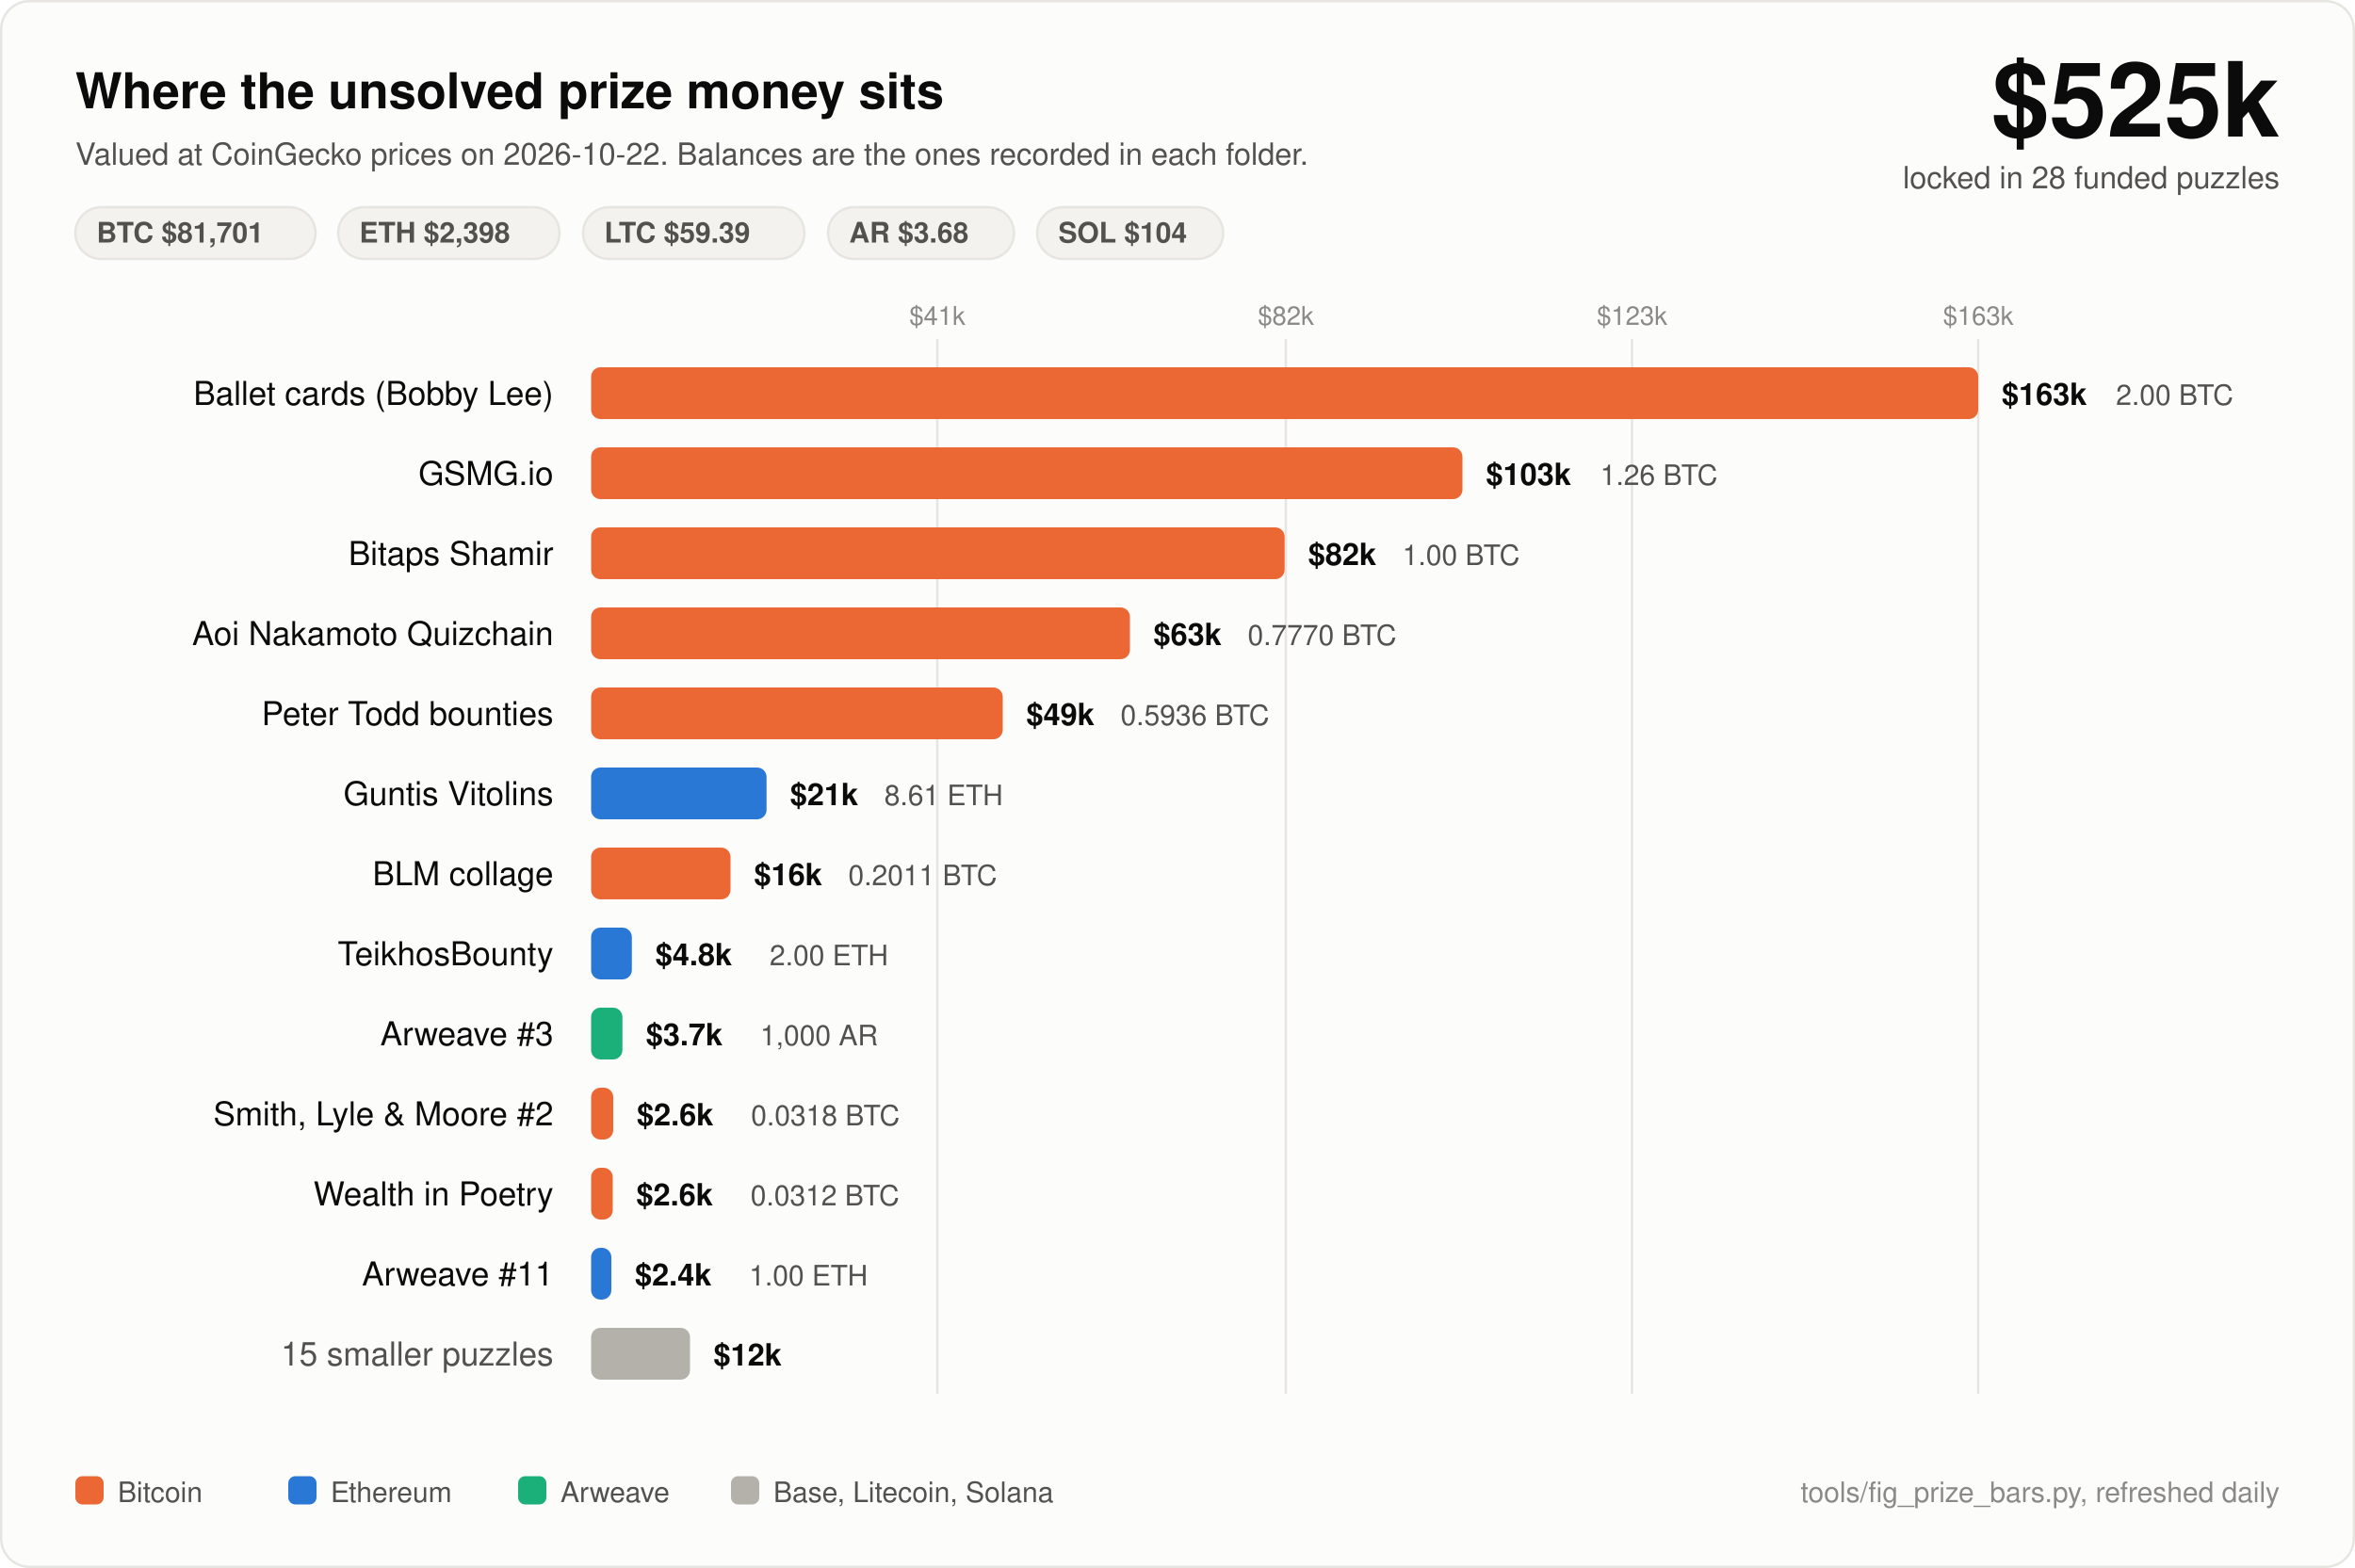
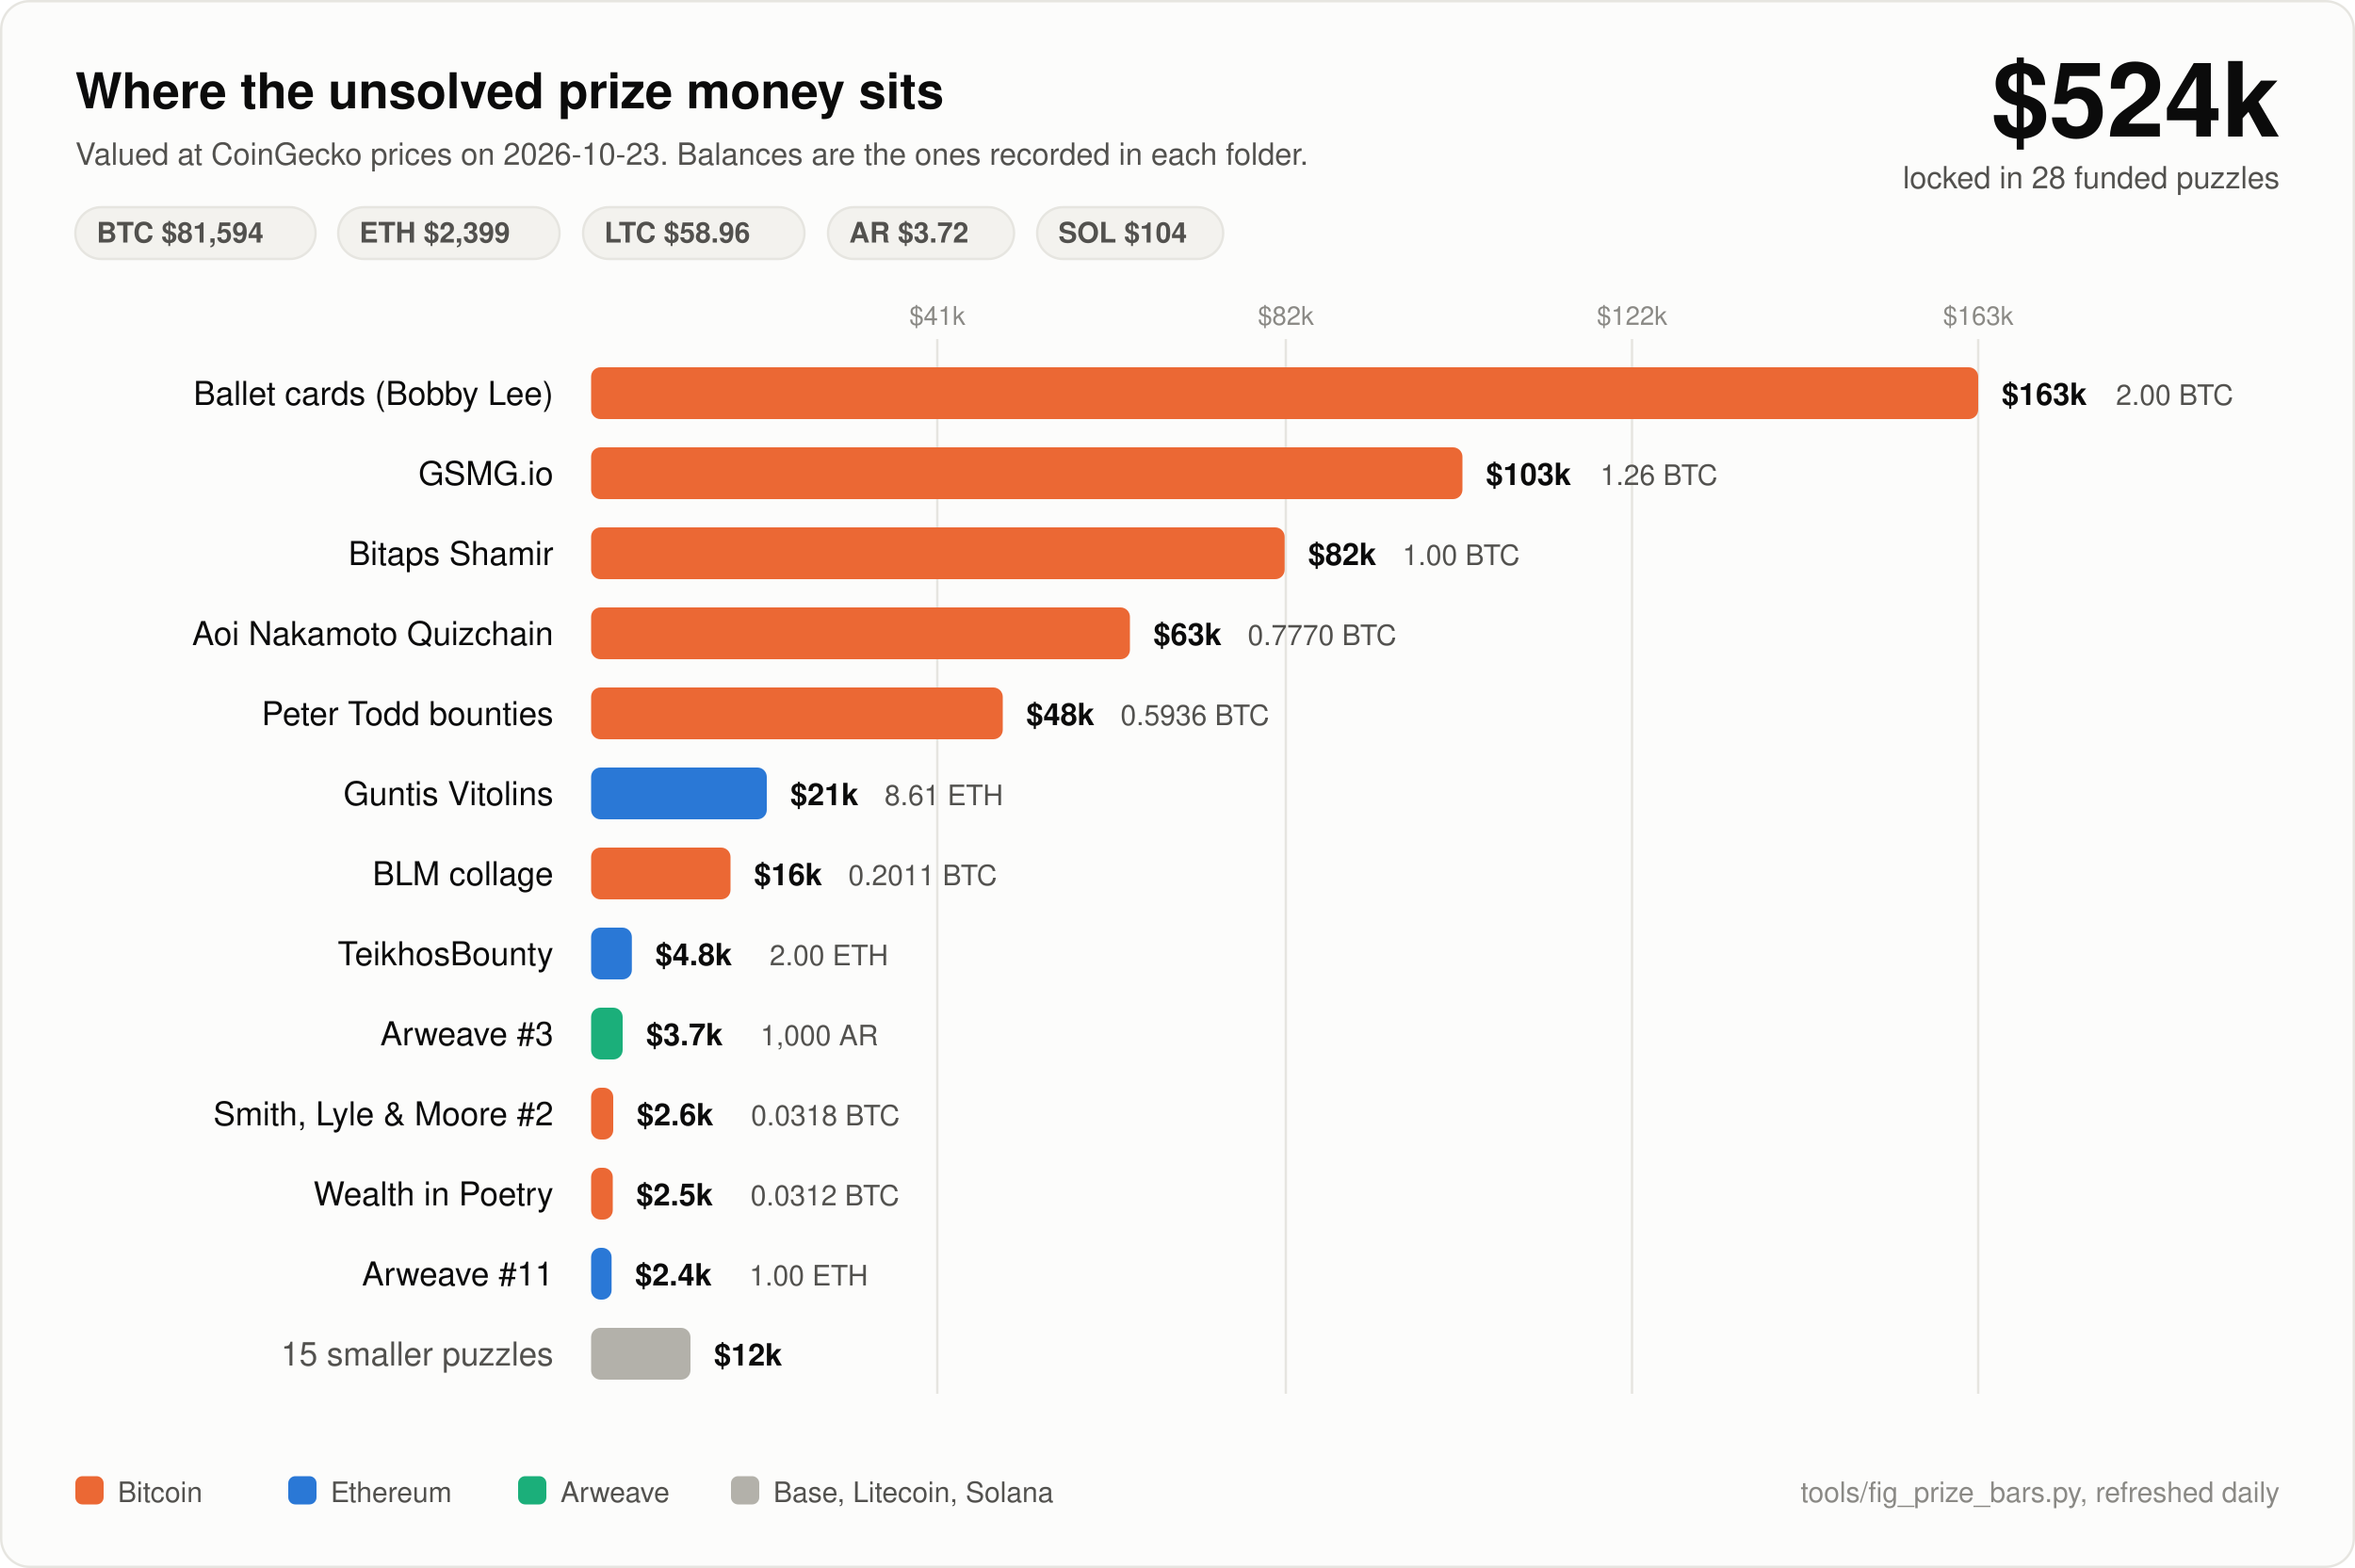
<svg xmlns="http://www.w3.org/2000/svg" width="1000" height="666" viewBox="0 0 1000 666" font-family="ui-sans-serif, -apple-system, Segoe UI, Helvetica, Arial, sans-serif">
  <rect x="0.5" y="0.5" width="999" height="665" rx="12" fill="#fcfcfb" stroke="#e6e5e0" />
  <text x="32" y="46" fill="#0b0b0b" font-size="21" font-weight="700">Where the unsolved prize money sits</text>
-   <text x="32" y="70" fill="#52514e" font-size="13">Valued at CoinGecko prices on 2026-10-22. Balances are the ones recorded in each folder.</text>
-   <text x="968" y="58" fill="#0b0b0b" font-size="44" font-weight="700" text-anchor="end">$525k</text>
+   <text x="32" y="70" fill="#52514e" font-size="13">Valued at CoinGecko prices on 2026-10-23. Balances are the ones recorded in each folder.</text>
+   <text x="968" y="58" fill="#0b0b0b" font-size="44" font-weight="700" text-anchor="end">$524k</text>
  <text x="968" y="80" fill="#52514e" font-size="13" text-anchor="end">locked in 28 funded puzzles</text>
  <rect x="32" y="88" width="102" height="22" rx="11" fill="#f3f2ee" stroke="#e6e5e0" />
-   <text x="41" y="103" fill="#52514e" font-size="12" font-weight="600">BTC $81,701</text>
+   <text x="41" y="103" fill="#52514e" font-size="12" font-weight="600">BTC $81,594</text>
  <rect x="143.6" y="88" width="94" height="22" rx="11" fill="#f3f2ee" stroke="#e6e5e0" />
-   <text x="152.6" y="103" fill="#52514e" font-size="12" font-weight="600">ETH $2,398</text>
+   <text x="152.6" y="103" fill="#52514e" font-size="12" font-weight="600">ETH $2,399</text>
  <rect x="247.6" y="88" width="94" height="22" rx="11" fill="#f3f2ee" stroke="#e6e5e0" />
-   <text x="256.6" y="103" fill="#52514e" font-size="12" font-weight="600">LTC $59.39</text>
+   <text x="256.6" y="103" fill="#52514e" font-size="12" font-weight="600">LTC $58.96</text>
  <rect x="351.6" y="88" width="79" height="22" rx="11" fill="#f3f2ee" stroke="#e6e5e0" />
-   <text x="360.6" y="103" fill="#52514e" font-size="12" font-weight="600">AR $3.68</text>
+   <text x="360.6" y="103" fill="#52514e" font-size="12" font-weight="600">AR $3.72</text>
  <rect x="440.4" y="88" width="79" height="22" rx="11" fill="#f3f2ee" stroke="#e6e5e0" />
  <text x="449.4" y="103" fill="#52514e" font-size="12" font-weight="600">SOL $104</text>
  <line x1="398" y1="144" x2="398" y2="592" stroke="#e6e5e0" stroke-width="1" />
  <text x="398" y="138" fill="#8a8985" font-size="11" text-anchor="middle">$41k</text>
  <line x1="546" y1="144" x2="546" y2="592" stroke="#e6e5e0" stroke-width="1" />
  <text x="546" y="138" fill="#8a8985" font-size="11" text-anchor="middle">$82k</text>
  <line x1="693" y1="144" x2="693" y2="592" stroke="#e6e5e0" stroke-width="1" />
-   <text x="693" y="138" fill="#8a8985" font-size="11" text-anchor="middle">$123k</text>
+   <text x="693" y="138" fill="#8a8985" font-size="11" text-anchor="middle">$122k</text>
  <line x1="840" y1="144" x2="840" y2="592" stroke="#e6e5e0" stroke-width="1" />
  <text x="840" y="138" fill="#8a8985" font-size="11" text-anchor="middle">$163k</text>
  <text x="235" y="172" fill="#0b0b0b" font-size="14" text-anchor="end">Ballet cards (Bobby Lee)</text>
  <rect x="251" y="156" width="589.0" height="22" rx="4" fill="#eb6834" />
  <text x="850.0" y="172" fill="#0b0b0b" font-size="13" font-weight="600">$163k</text>
  <text x="898.5" y="172" fill="#52514e" font-size="12">2.00 BTC</text>
  <text x="235" y="206" fill="#0b0b0b" font-size="14" text-anchor="end">GSMG.io</text>
  <rect x="251" y="190" width="370.0" height="22" rx="4" fill="#eb6834" />
  <text x="631.0" y="206" fill="#0b0b0b" font-size="13" font-weight="600">$103k</text>
  <text x="679.5" y="206" fill="#52514e" font-size="12">1.26 BTC</text>
  <text x="235" y="240" fill="#0b0b0b" font-size="14" text-anchor="end">Bitaps Shamir</text>
  <rect x="251" y="224" width="294.5" height="22" rx="4" fill="#eb6834" />
  <text x="555.5" y="240" fill="#0b0b0b" font-size="13" font-weight="600">$82k</text>
  <text x="595.5" y="240" fill="#52514e" font-size="12">1.00 BTC</text>
  <text x="235" y="274" fill="#0b0b0b" font-size="14" text-anchor="end">Aoi Nakamoto Quizchain</text>
  <rect x="251" y="258" width="228.8" height="22" rx="4" fill="#eb6834" />
  <text x="489.8" y="274" fill="#0b0b0b" font-size="13" font-weight="600">$63k</text>
  <text x="529.8" y="274" fill="#52514e" font-size="12">0.7770 BTC</text>
  <text x="235" y="308" fill="#0b0b0b" font-size="14" text-anchor="end">Peter Todd bounties</text>
  <rect x="251" y="292" width="174.8" height="22" rx="4" fill="#eb6834" />
-   <text x="435.8" y="308" fill="#0b0b0b" font-size="13" font-weight="600">$49k</text>
+   <text x="435.8" y="308" fill="#0b0b0b" font-size="13" font-weight="600">$48k</text>
  <text x="475.8" y="308" fill="#52514e" font-size="12">0.5936 BTC</text>
  <text x="235" y="342" fill="#0b0b0b" font-size="14" text-anchor="end">Guntis Vitolins</text>
-   <rect x="251" y="326" width="74.5" height="22" rx="4" fill="#2a78d6" />
-   <text x="335.5" y="342" fill="#0b0b0b" font-size="13" font-weight="600">$21k</text>
-   <text x="375.5" y="342" fill="#52514e" font-size="12">8.61 ETH</text>
+   <rect x="251" y="326" width="74.6" height="22" rx="4" fill="#2a78d6" />
+   <text x="335.6" y="342" fill="#0b0b0b" font-size="13" font-weight="600">$21k</text>
+   <text x="375.6" y="342" fill="#52514e" font-size="12">8.61 ETH</text>
  <text x="235" y="376" fill="#0b0b0b" font-size="14" text-anchor="end">BLM collage</text>
  <rect x="251" y="360" width="59.2" height="22" rx="4" fill="#eb6834" />
  <text x="320.2" y="376" fill="#0b0b0b" font-size="13" font-weight="600">$16k</text>
  <text x="360.2" y="376" fill="#52514e" font-size="12">0.2011 BTC</text>
  <text x="235" y="410" fill="#0b0b0b" font-size="14" text-anchor="end">TeikhosBounty</text>
  <rect x="251" y="394" width="17.3" height="22" rx="4" fill="#2a78d6" />
  <text x="278.3" y="410" fill="#0b0b0b" font-size="13" font-weight="600">$4.8k</text>
  <text x="326.8" y="410" fill="#52514e" font-size="12">2.00 ETH</text>
  <text x="235" y="444" fill="#0b0b0b" font-size="14" text-anchor="end">Arweave #3</text>
-   <rect x="251" y="428" width="13.3" height="22" rx="4" fill="#1baf7a" />
-   <text x="274.3" y="444" fill="#0b0b0b" font-size="13" font-weight="600">$3.7k</text>
-   <text x="322.8" y="444" fill="#52514e" font-size="12">1,000 AR</text>
+   <rect x="251" y="428" width="13.4" height="22" rx="4" fill="#1baf7a" />
+   <text x="274.4" y="444" fill="#0b0b0b" font-size="13" font-weight="600">$3.7k</text>
+   <text x="322.9" y="444" fill="#52514e" font-size="12">1,000 AR</text>
  <text x="235" y="478" fill="#0b0b0b" font-size="14" text-anchor="end">Smith, Lyle &amp; Moore #2</text>
  <rect x="251" y="462" width="9.4" height="22" rx="4" fill="#eb6834" />
  <text x="270.4" y="478" fill="#0b0b0b" font-size="13" font-weight="600">$2.6k</text>
  <text x="318.9" y="478" fill="#52514e" font-size="12">0.0318 BTC</text>
  <text x="235" y="512" fill="#0b0b0b" font-size="14" text-anchor="end">Wealth in Poetry</text>
  <rect x="251" y="496" width="9.2" height="22" rx="4" fill="#eb6834" />
-   <text x="270.2" y="512" fill="#0b0b0b" font-size="13" font-weight="600">$2.6k</text>
+   <text x="270.2" y="512" fill="#0b0b0b" font-size="13" font-weight="600">$2.5k</text>
  <text x="318.7" y="512" fill="#52514e" font-size="12">0.0312 BTC</text>
  <text x="235" y="546" fill="#0b0b0b" font-size="14" text-anchor="end">Arweave #11</text>
-   <rect x="251" y="530" width="8.6" height="22" rx="4" fill="#2a78d6" />
-   <text x="269.6" y="546" fill="#0b0b0b" font-size="13" font-weight="600">$2.4k</text>
-   <text x="318.1" y="546" fill="#52514e" font-size="12">1.00 ETH</text>
+   <rect x="251" y="530" width="8.7" height="22" rx="4" fill="#2a78d6" />
+   <text x="269.7" y="546" fill="#0b0b0b" font-size="13" font-weight="600">$2.4k</text>
+   <text x="318.2" y="546" fill="#52514e" font-size="12">1.00 ETH</text>
  <text x="235" y="580" fill="#52514e" font-size="14" text-anchor="end">15 smaller puzzles</text>
-   <rect x="251" y="564" width="42.0" height="22" rx="4" fill="#b3b1aa" />
-   <text x="303.0" y="580" fill="#0b0b0b" font-size="13" font-weight="600">$12k</text>
+   <rect x="251" y="564" width="42.2" height="22" rx="4" fill="#b3b1aa" />
+   <text x="303.2" y="580" fill="#0b0b0b" font-size="13" font-weight="600">$12k</text>
  <rect x="32" y="627" width="12" height="12" rx="3" fill="#eb6834" />
  <text x="50" y="638" fill="#52514e" font-size="12">Bitcoin</text>
  <rect x="122.4" y="627" width="12" height="12" rx="3" fill="#2a78d6" />
  <text x="140.4" y="638" fill="#52514e" font-size="12">Ethereum</text>
  <rect x="220.0" y="627" width="12" height="12" rx="3" fill="#1baf7a" />
  <text x="238.0" y="638" fill="#52514e" font-size="12">Arweave</text>
  <rect x="310.4" y="627" width="12" height="12" rx="3" fill="#b3b1aa" />
  <text x="328.4" y="638" fill="#52514e" font-size="12">Base, Litecoin, Solana</text>
  <text x="968" y="638" fill="#8a8985" font-size="12" text-anchor="end">tools/fig_prize_bars.py, refreshed daily</text>
</svg>
